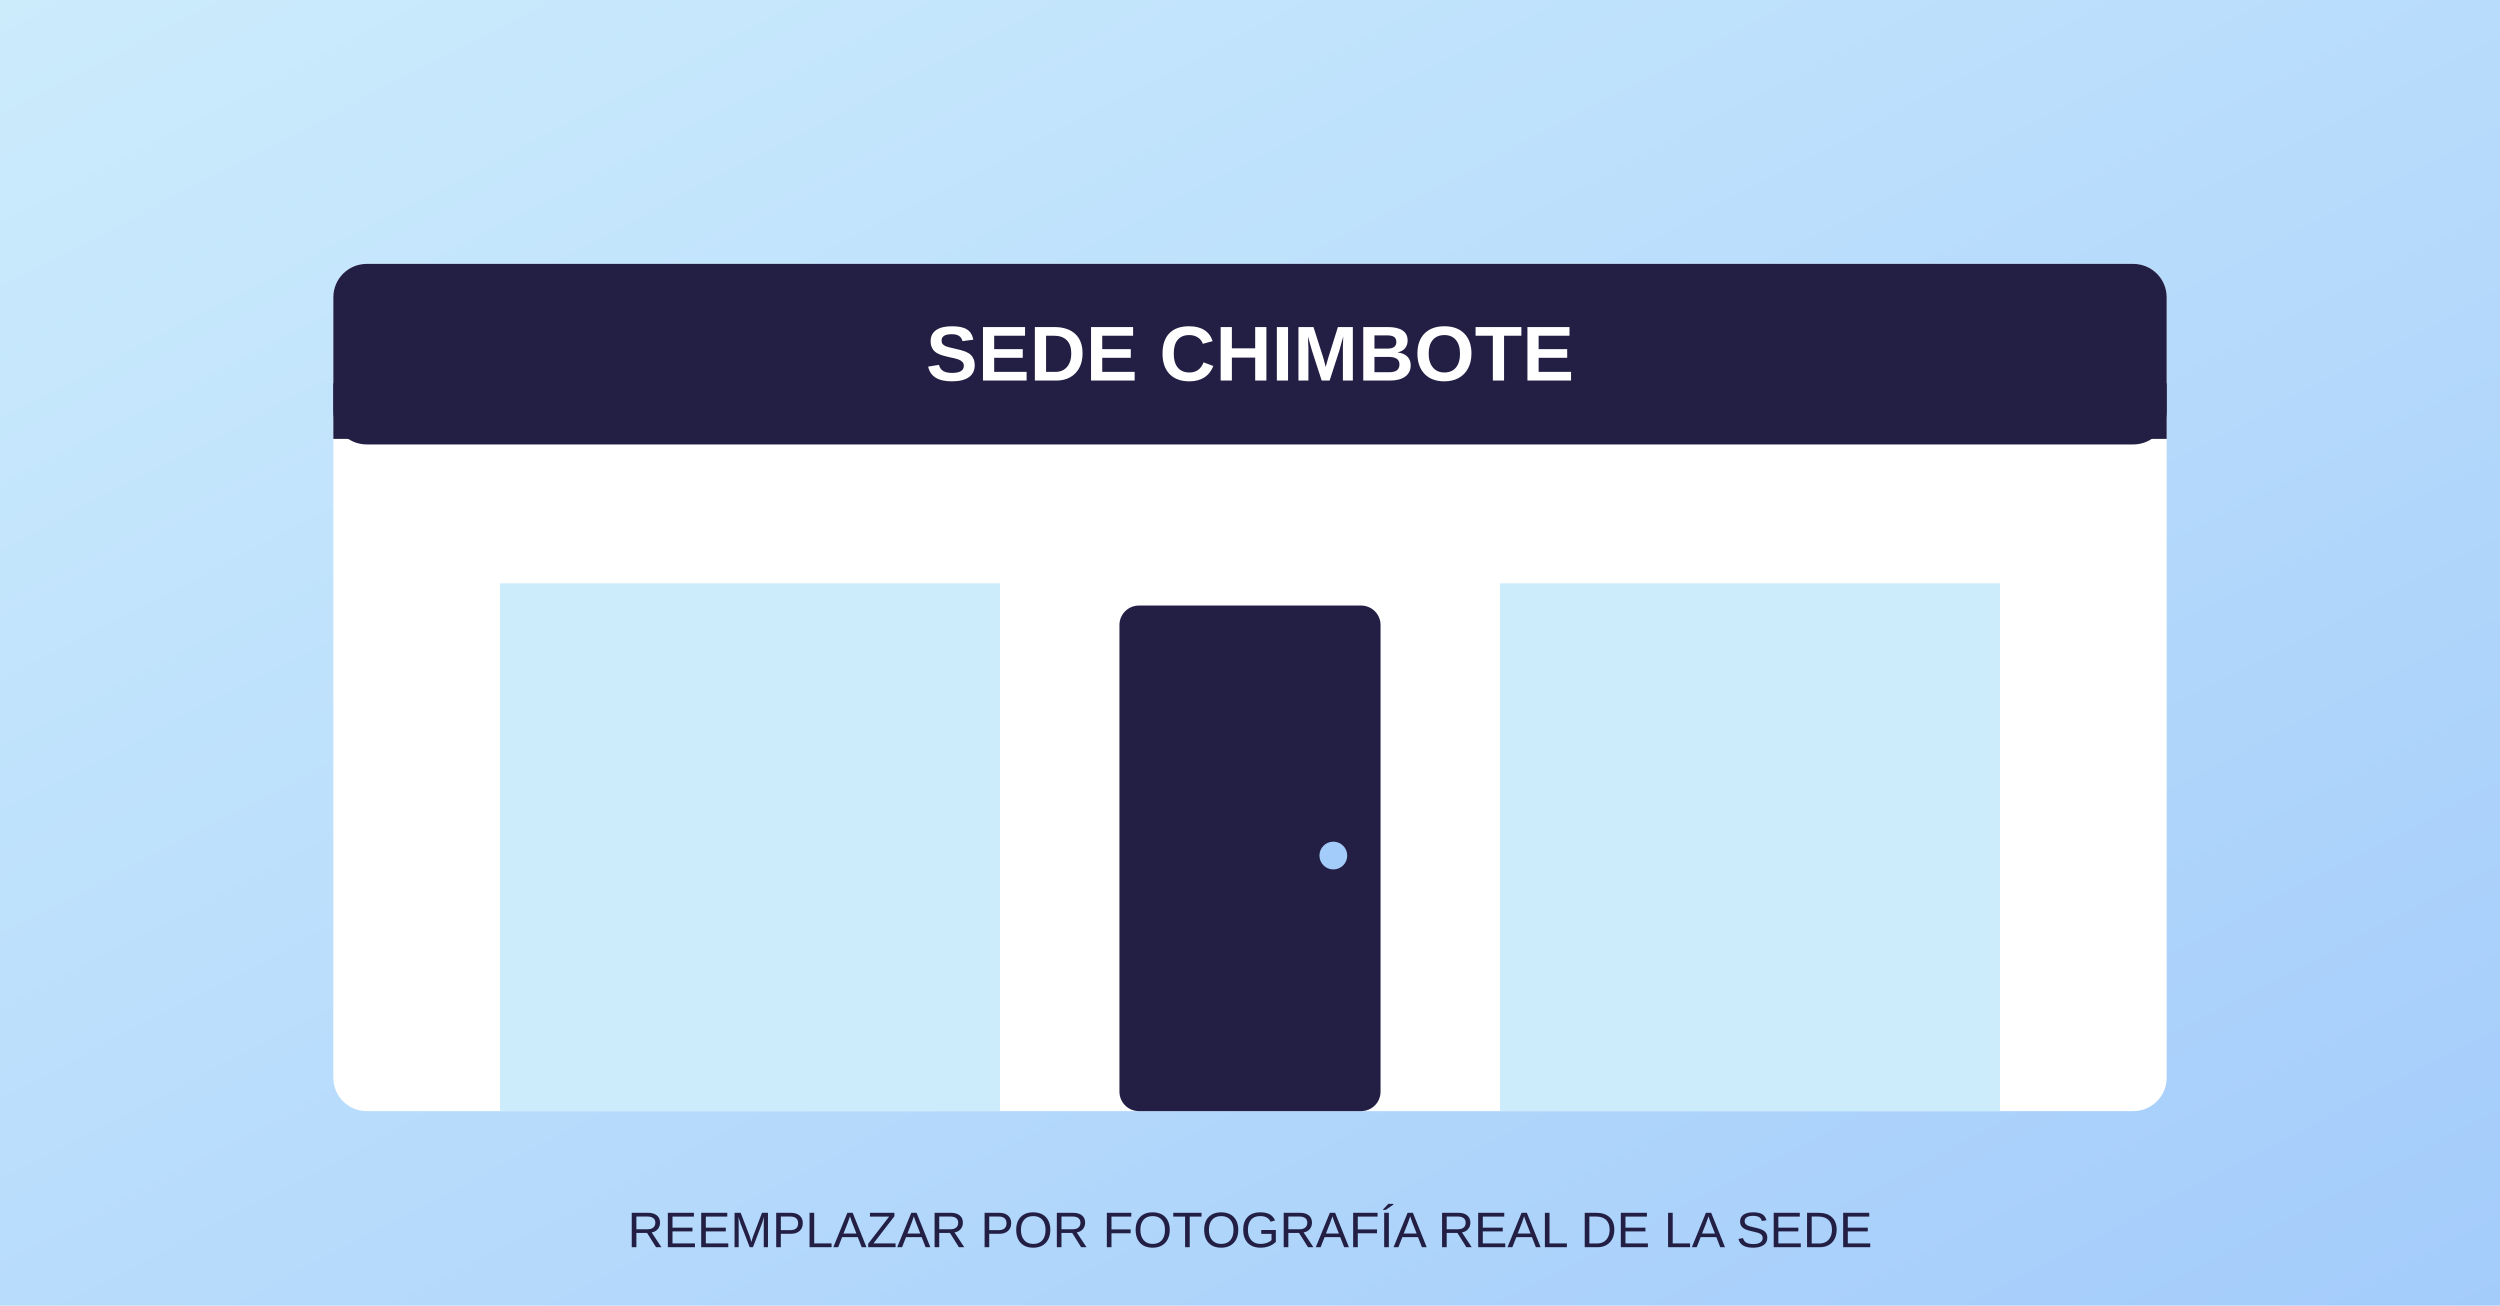
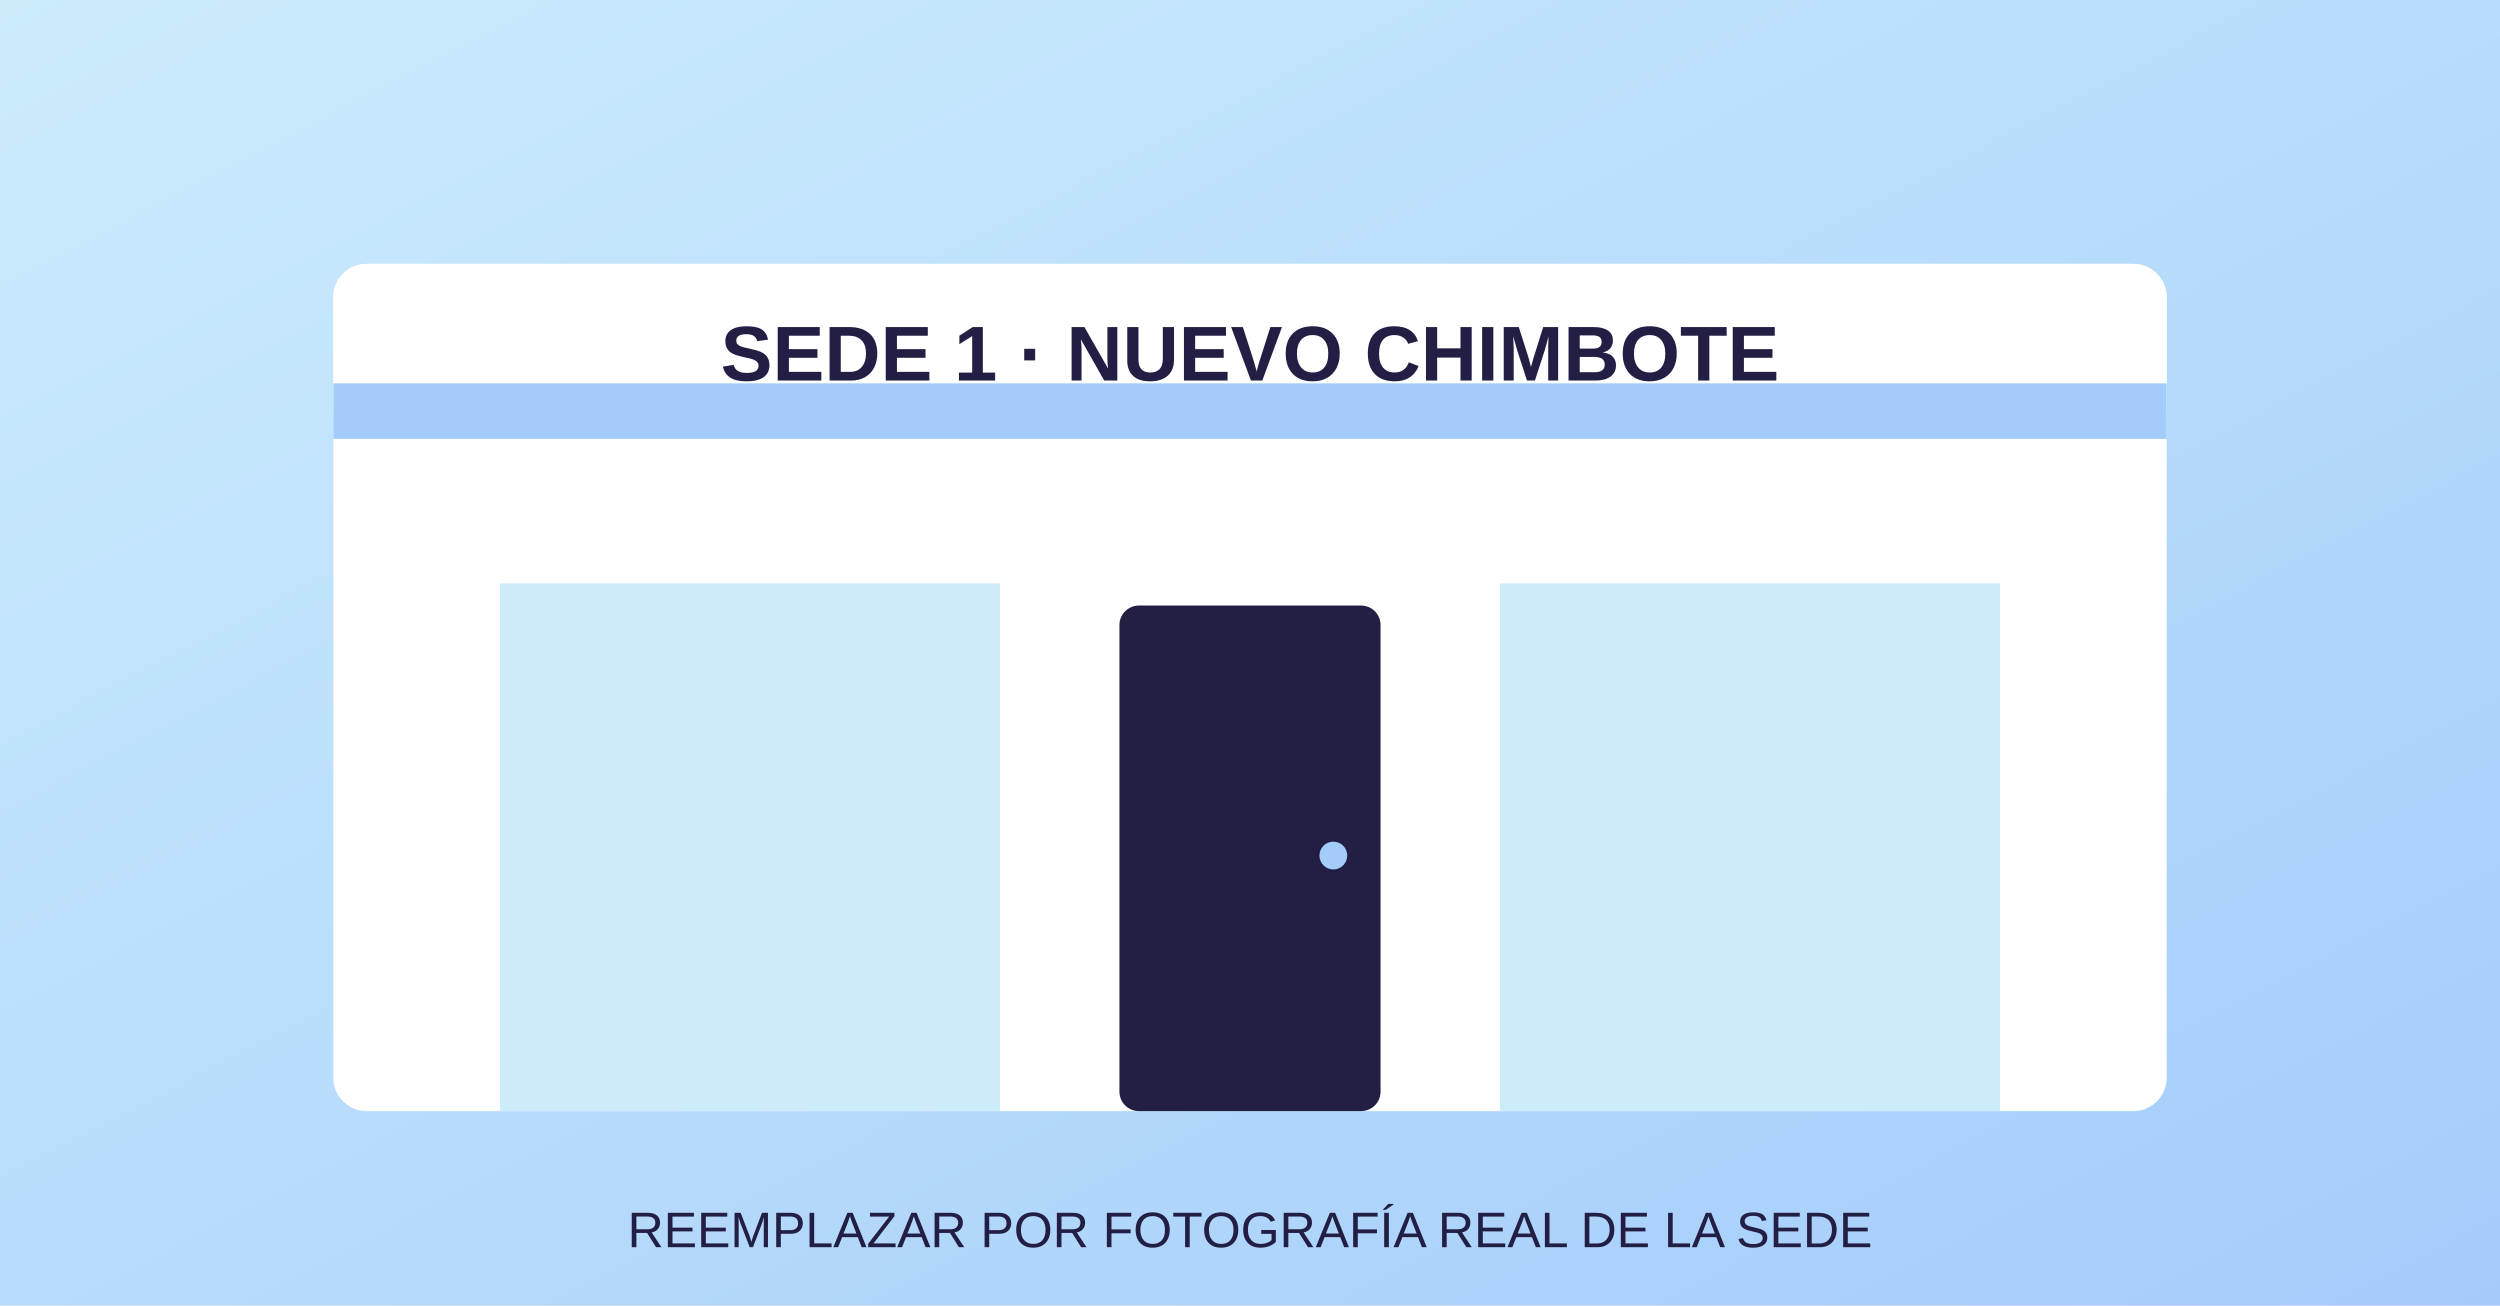
<svg xmlns="http://www.w3.org/2000/svg" viewBox="0 0 900 470">
  <defs>
    <linearGradient id="b" x1="0" y1="0" x2="1" y2="1">
      <stop stop-color="#ccecfc" />
      <stop offset="1" stop-color="#a4ccfb" />
    </linearGradient>
  </defs>
  <rect width="900" height="470" fill="url(#b)" />
  <rect x="120" y="95" width="660" height="305" rx="12" fill="#fff" />
-   <rect x="120" y="95" width="660" height="65" rx="12" fill="#231f44" />
-   <path d="M120 148h660" stroke="#231f44" stroke-width="20" />
+   <rect x="120" y="95" width="660" height="65" rx="12" fill="#ffffff" />
+   <path d="M120 148h660" stroke="#a4ccfb" stroke-width="20" />
  <rect x="180" y="210" width="180" height="190" fill="#ccecfc" />
  <rect x="540" y="210" width="180" height="190" fill="#ccecfc" />
  <rect x="403" y="218" width="94" height="182" rx="7" fill="#231f44" />
  <circle cx="480" cy="308" r="5" fill="#a4ccfb" />
-   <text x="450" y="137" text-anchor="middle" fill="#fff" font-family="Arial,sans-serif" font-size="28" font-weight="700">SEDE CHIMBOTE</text>
+   <text x="450" y="137" text-anchor="middle" fill="#231f44" font-family="Arial,sans-serif" font-size="28" font-weight="700">SEDE 1 · NUEVO CHIMBOTE</text>
  <text x="450" y="449" text-anchor="middle" fill="#231f44" font-family="Arial,sans-serif" font-size="18">REEMPLAZAR POR FOTOGRAFÍA REAL DE LA SEDE</text>
</svg>
